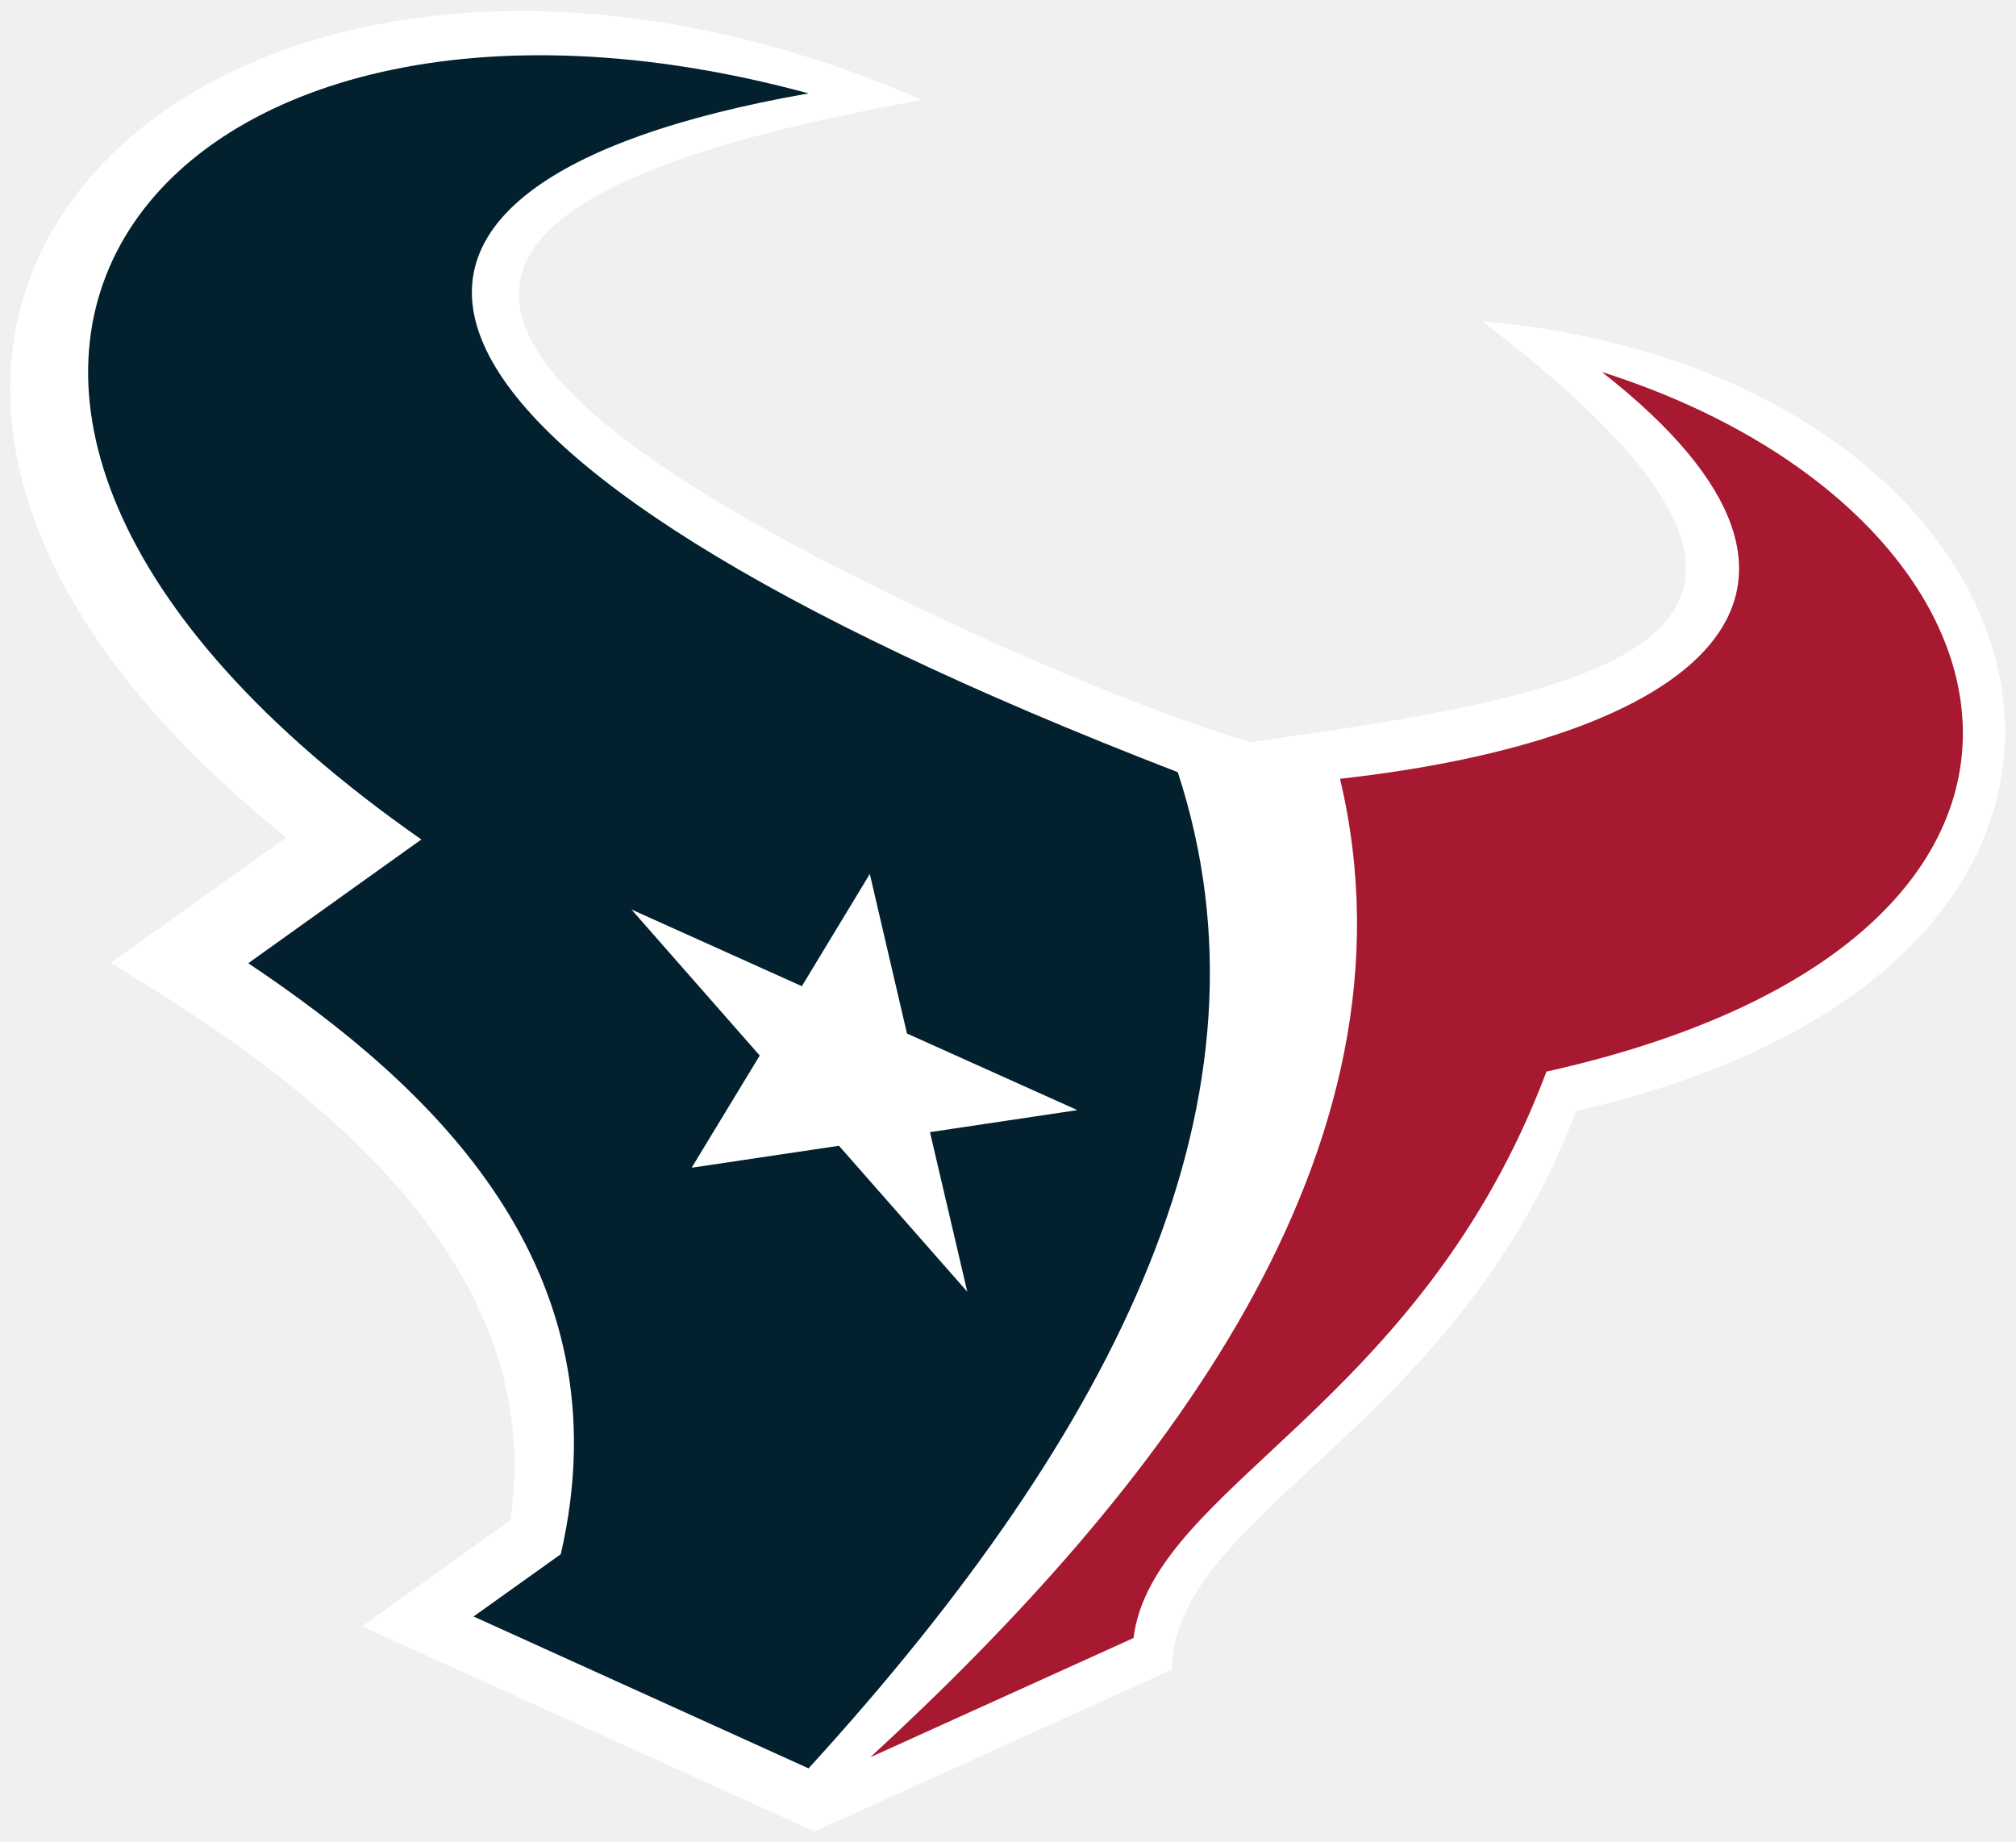
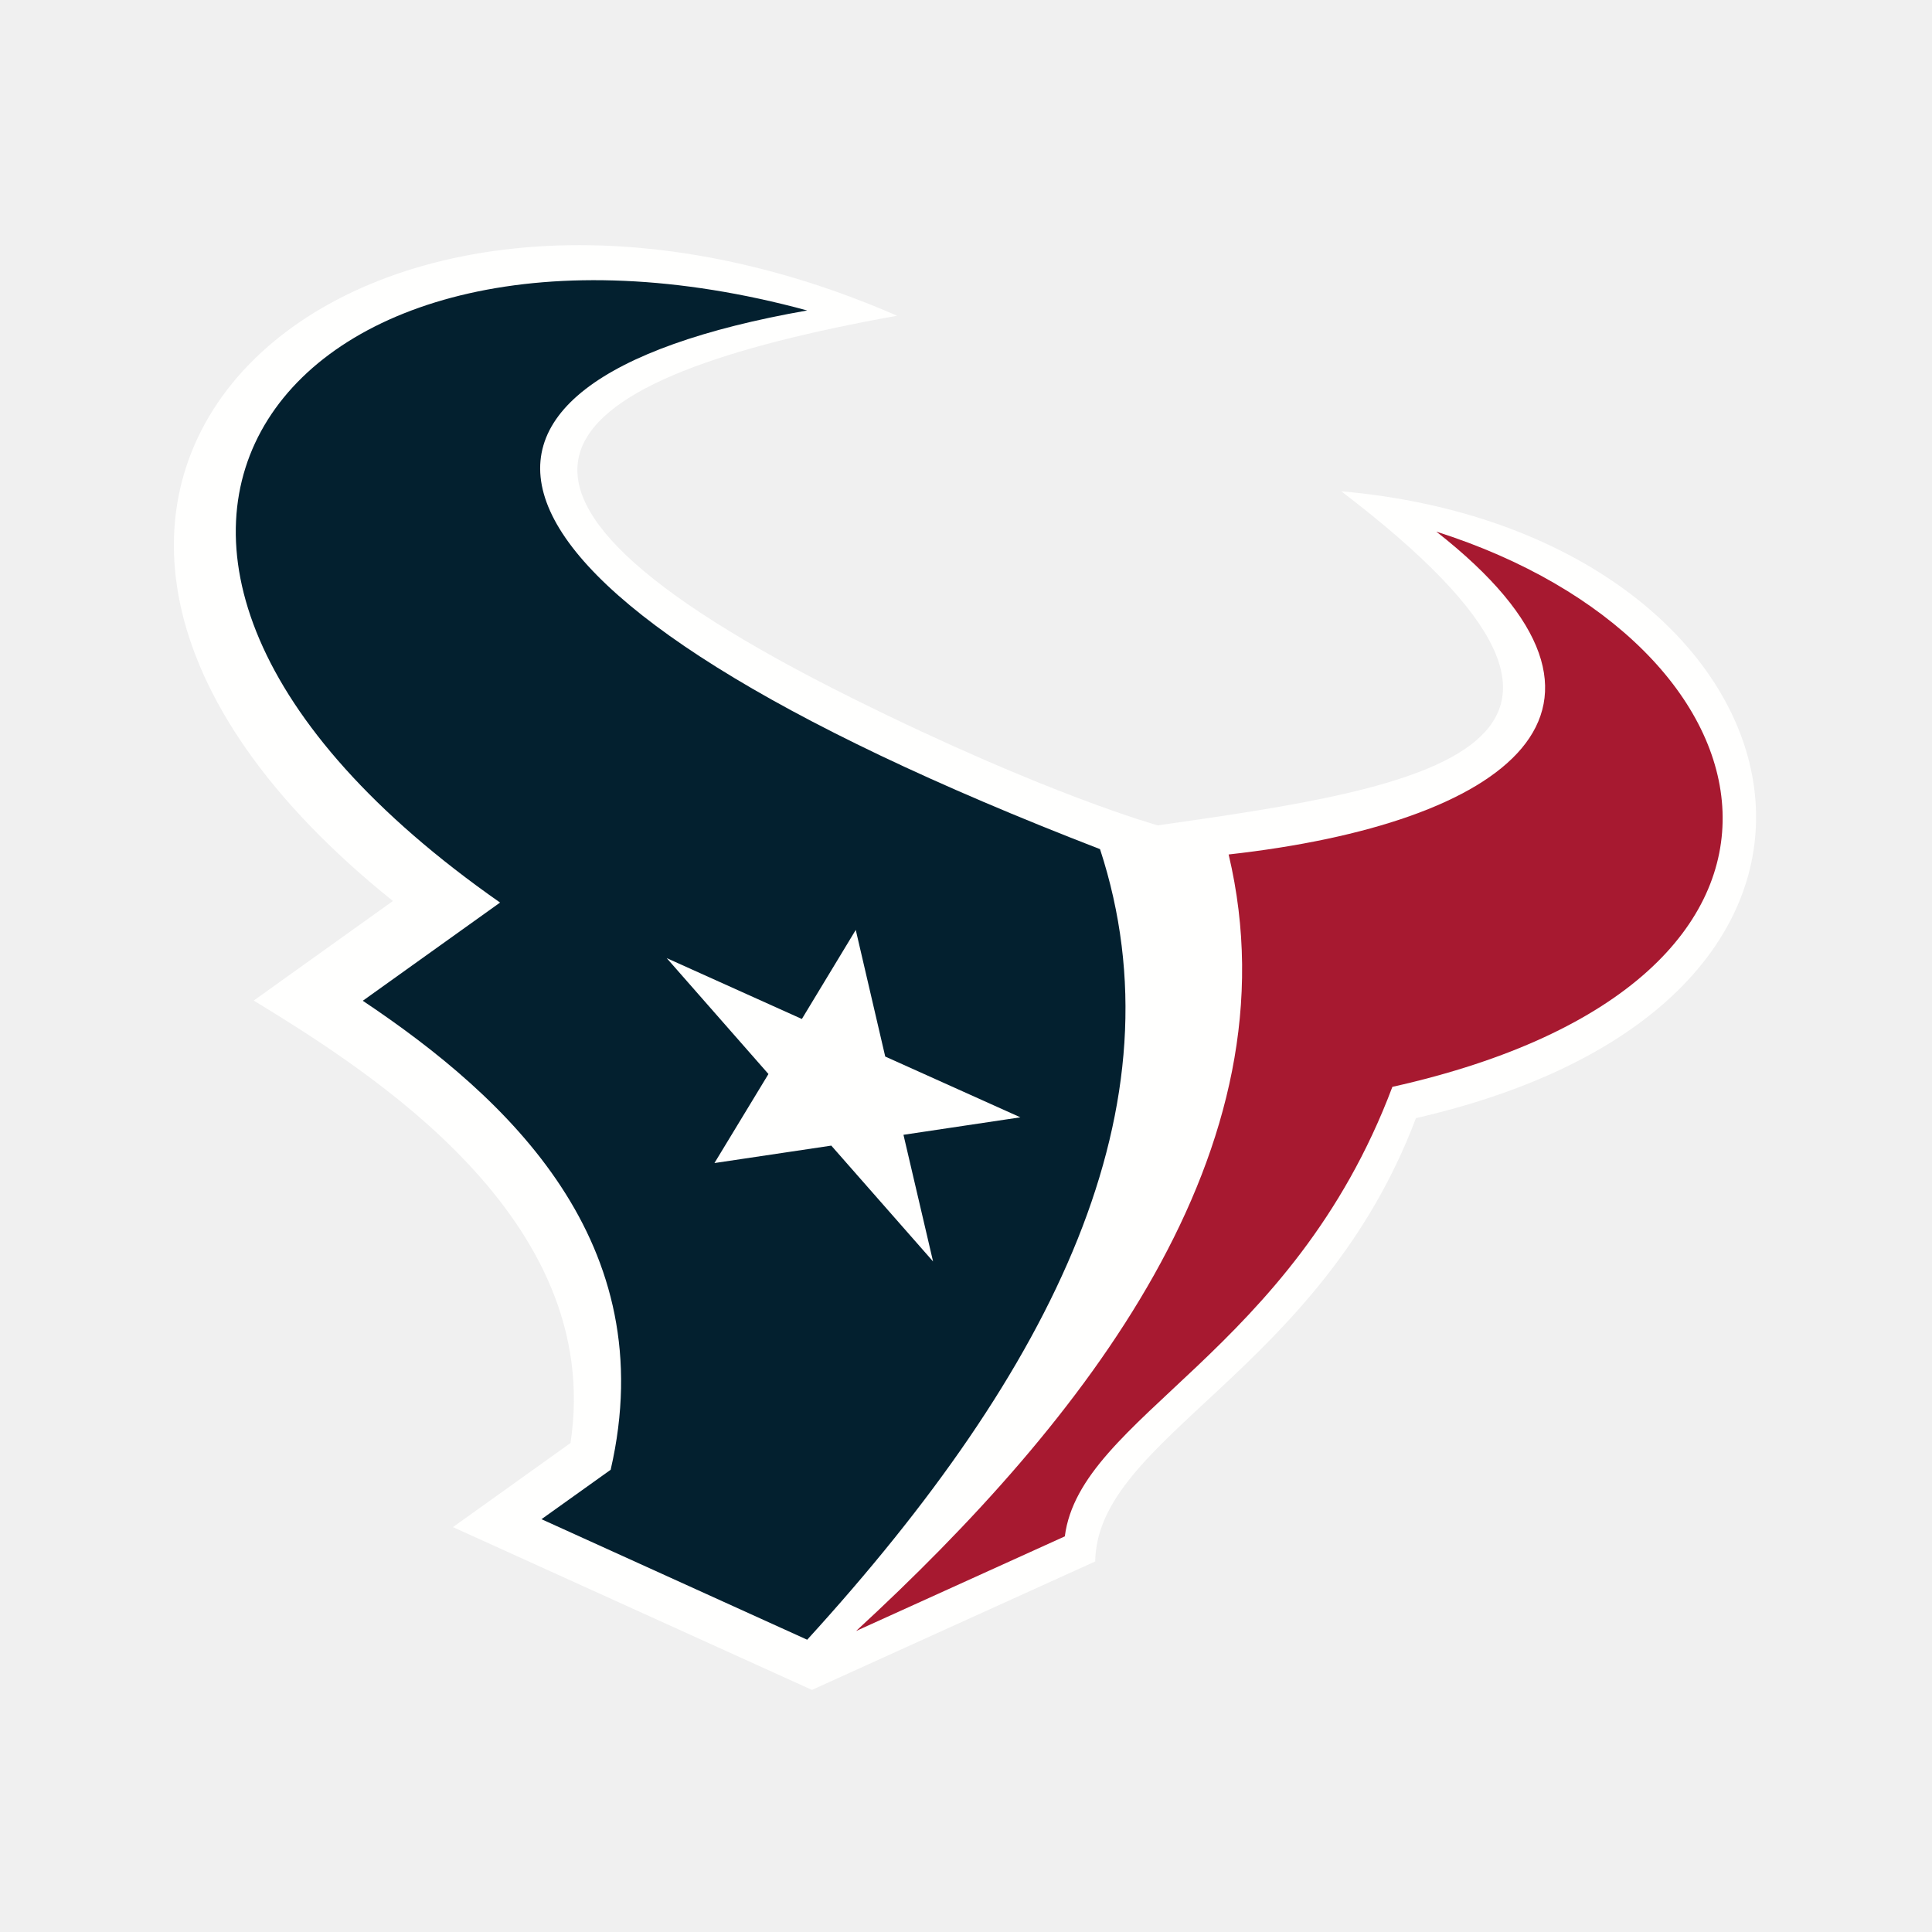
- <svg xmlns="http://www.w3.org/2000/svg" xml:space="preserve" height="174.89" viewBox="0 0 191.475 174.893" width="191.48" version="1.1">
-   <g transform="matrix(1.25 0 0 -1.25 -284.21 581.77)">
-     <g transform="translate(.76317 .76317)">
-       <path d="m339.21 440.25c32.436-24.684 7.752-28.379-17.579-31.984 0 0-10.689 2.949-29.211 12.15-42.008 20.864-28.783 30.695 4.233 36.644-52.841 23.02-96.881-17.06-48.297-56.033l-13.332-9.53c10.951-6.713 33.641-20.796 30.345-42.362l-11.262-8.049 34.393-15.585 27.139 12.298c0.197 11.943 21.543 18.147 30.728 42.441 50.56 11.6 37.682 56.074-7.156 60.011" fill="#fff" />
-       <path d="m300.1 366.51-9.75 11.09-11.194-1.669 5.174 8.524-9.748 11.097 12.949-5.828 5.163 8.526 2.824-12.122 12.947-5.819-11.199-1.674 2.835-12.126zm15.995 39.474c-63.467 24.512-67.67 44.623-28.055 51.573-49.544 13.462-78.443-22.445-29.422-56.686l-13.153-9.403c13.967-9.331 28.769-23.152 23.747-44.901l-6.628-4.731 25.456-11.54c23.69 25.947 36.08 51.158 28.055 75.689" fill="#03202f" />
-       <path d="m348.32 436.39c21.782-17.053 6.658-27.948-19.897-30.908 6.718-28.319-13.881-54.257-35.691-74.342l19.997 9.059c1.479 11.51 21.768 17.495 31.381 43.035 45.156 10.075 37.786 42.481 4.21 53.156" fill="#a71930" />
-     </g>
+ <svg xmlns="http://www.w3.org/2000/svg" width="500" height="500" viewBox="0 0 500 500">
+   <g fill="none">
+     <path d="M0 0h500v500h-500z" />
+     <path fill="#FFFFFE" d="M347.117 127.145c87.622 66.727 20.941 76.716-47.487 86.461 0 0-28.875-7.971-78.911-32.843-113.479-56.4-77.752-82.976 11.435-99.056-142.742-62.228-261.713 46.116-130.468 151.47l-36.014 25.762c29.583 18.148 90.878 56.218 81.973 114.516l-30.422 21.758 92.907 42.13 73.312-33.244c.532-32.286 58.195-49.055 83.006-114.729 136.58-31.358 101.793-151.583-19.332-162.224" />
+     <path fill="#03202F" d="M241.477 326.465l-26.339-29.979-30.24 4.512 13.977-23.042-26.333-29.998 34.981 15.754 13.946-23.048 7.627 32.768 34.974 15.729-30.253 4.524 7.659 32.78zm43.209-106.707c-171.447-66.263-182.8-120.625-75.785-139.412-133.836-36.39-211.901 60.673-79.48 153.236l-35.532 25.417c37.73 25.223 77.714 62.584 64.15 121.377l-17.904 12.79 68.765 31.195c63.994-70.142 97.465-138.291 75.785-204.603z" />
+     <path fill="#A71930" d="M371.719 137.585c58.84 46.097 17.985 75.55-53.749 83.552 18.148 76.552-37.498 146.669-96.413 200.962l54.018-24.49c3.995-31.113 58.802-47.294 84.772-116.332 121.982-27.234 102.074-114.835 11.372-143.692" />
  </g>
</svg>
